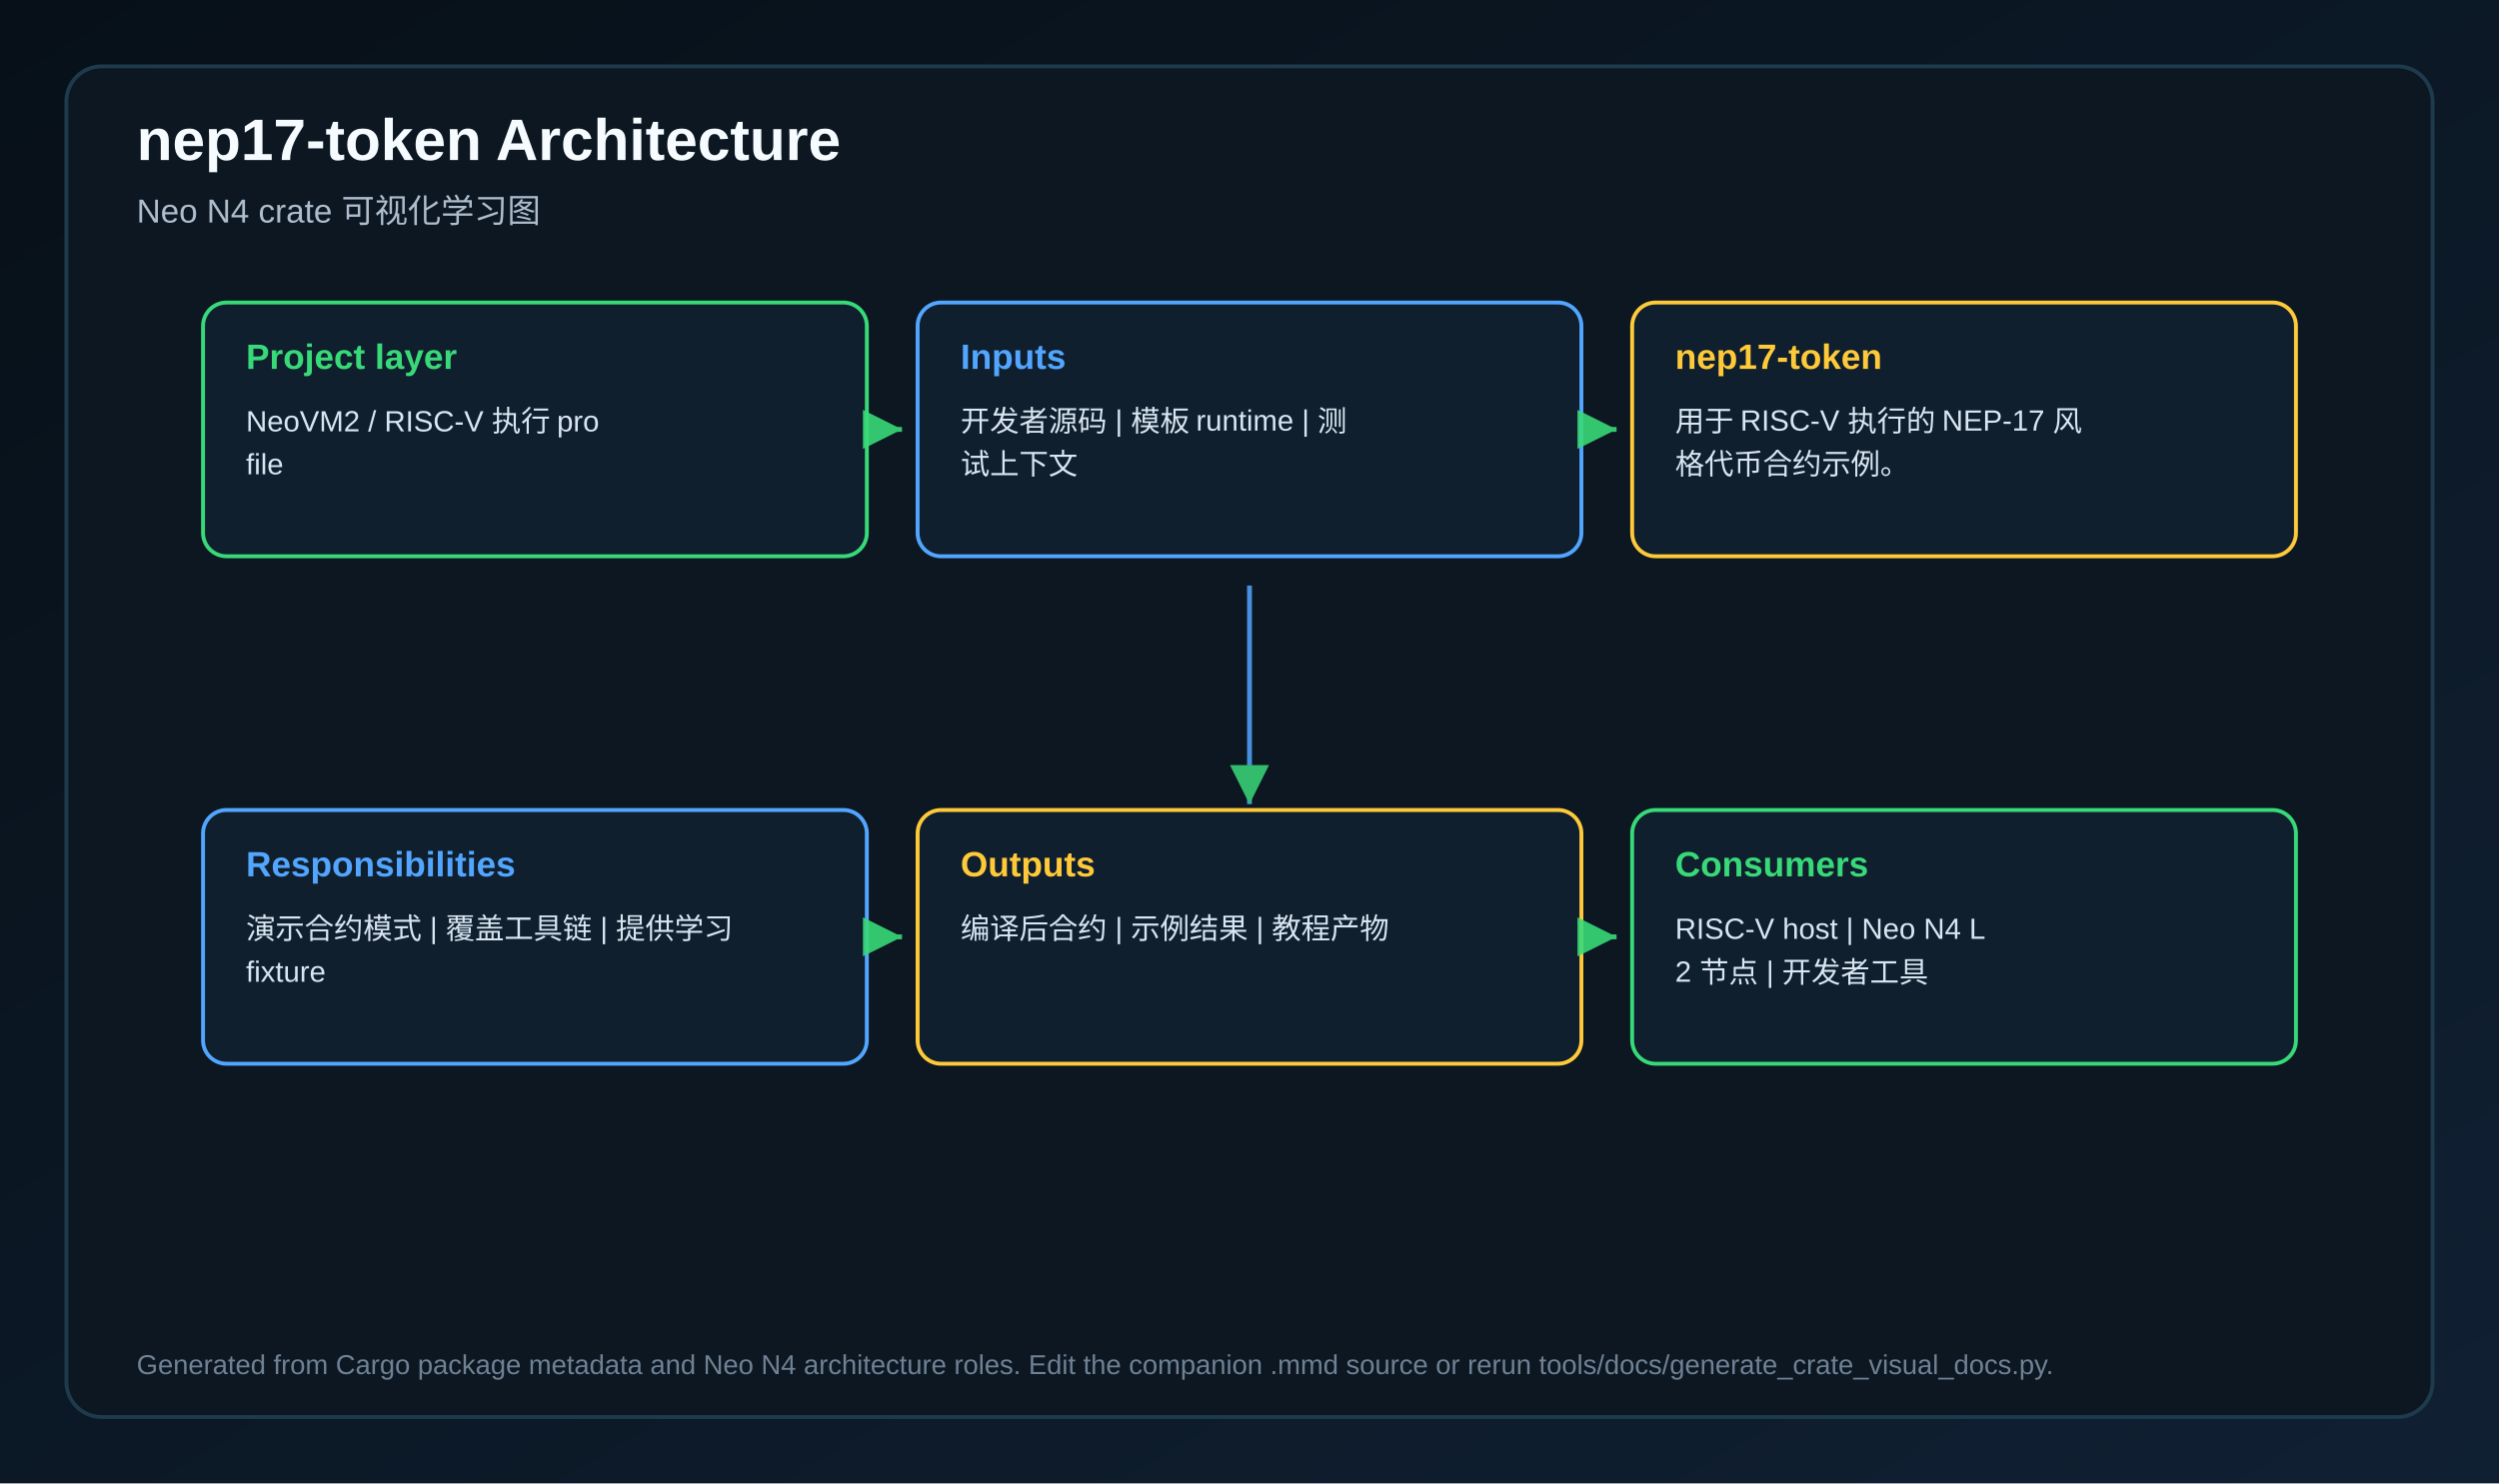
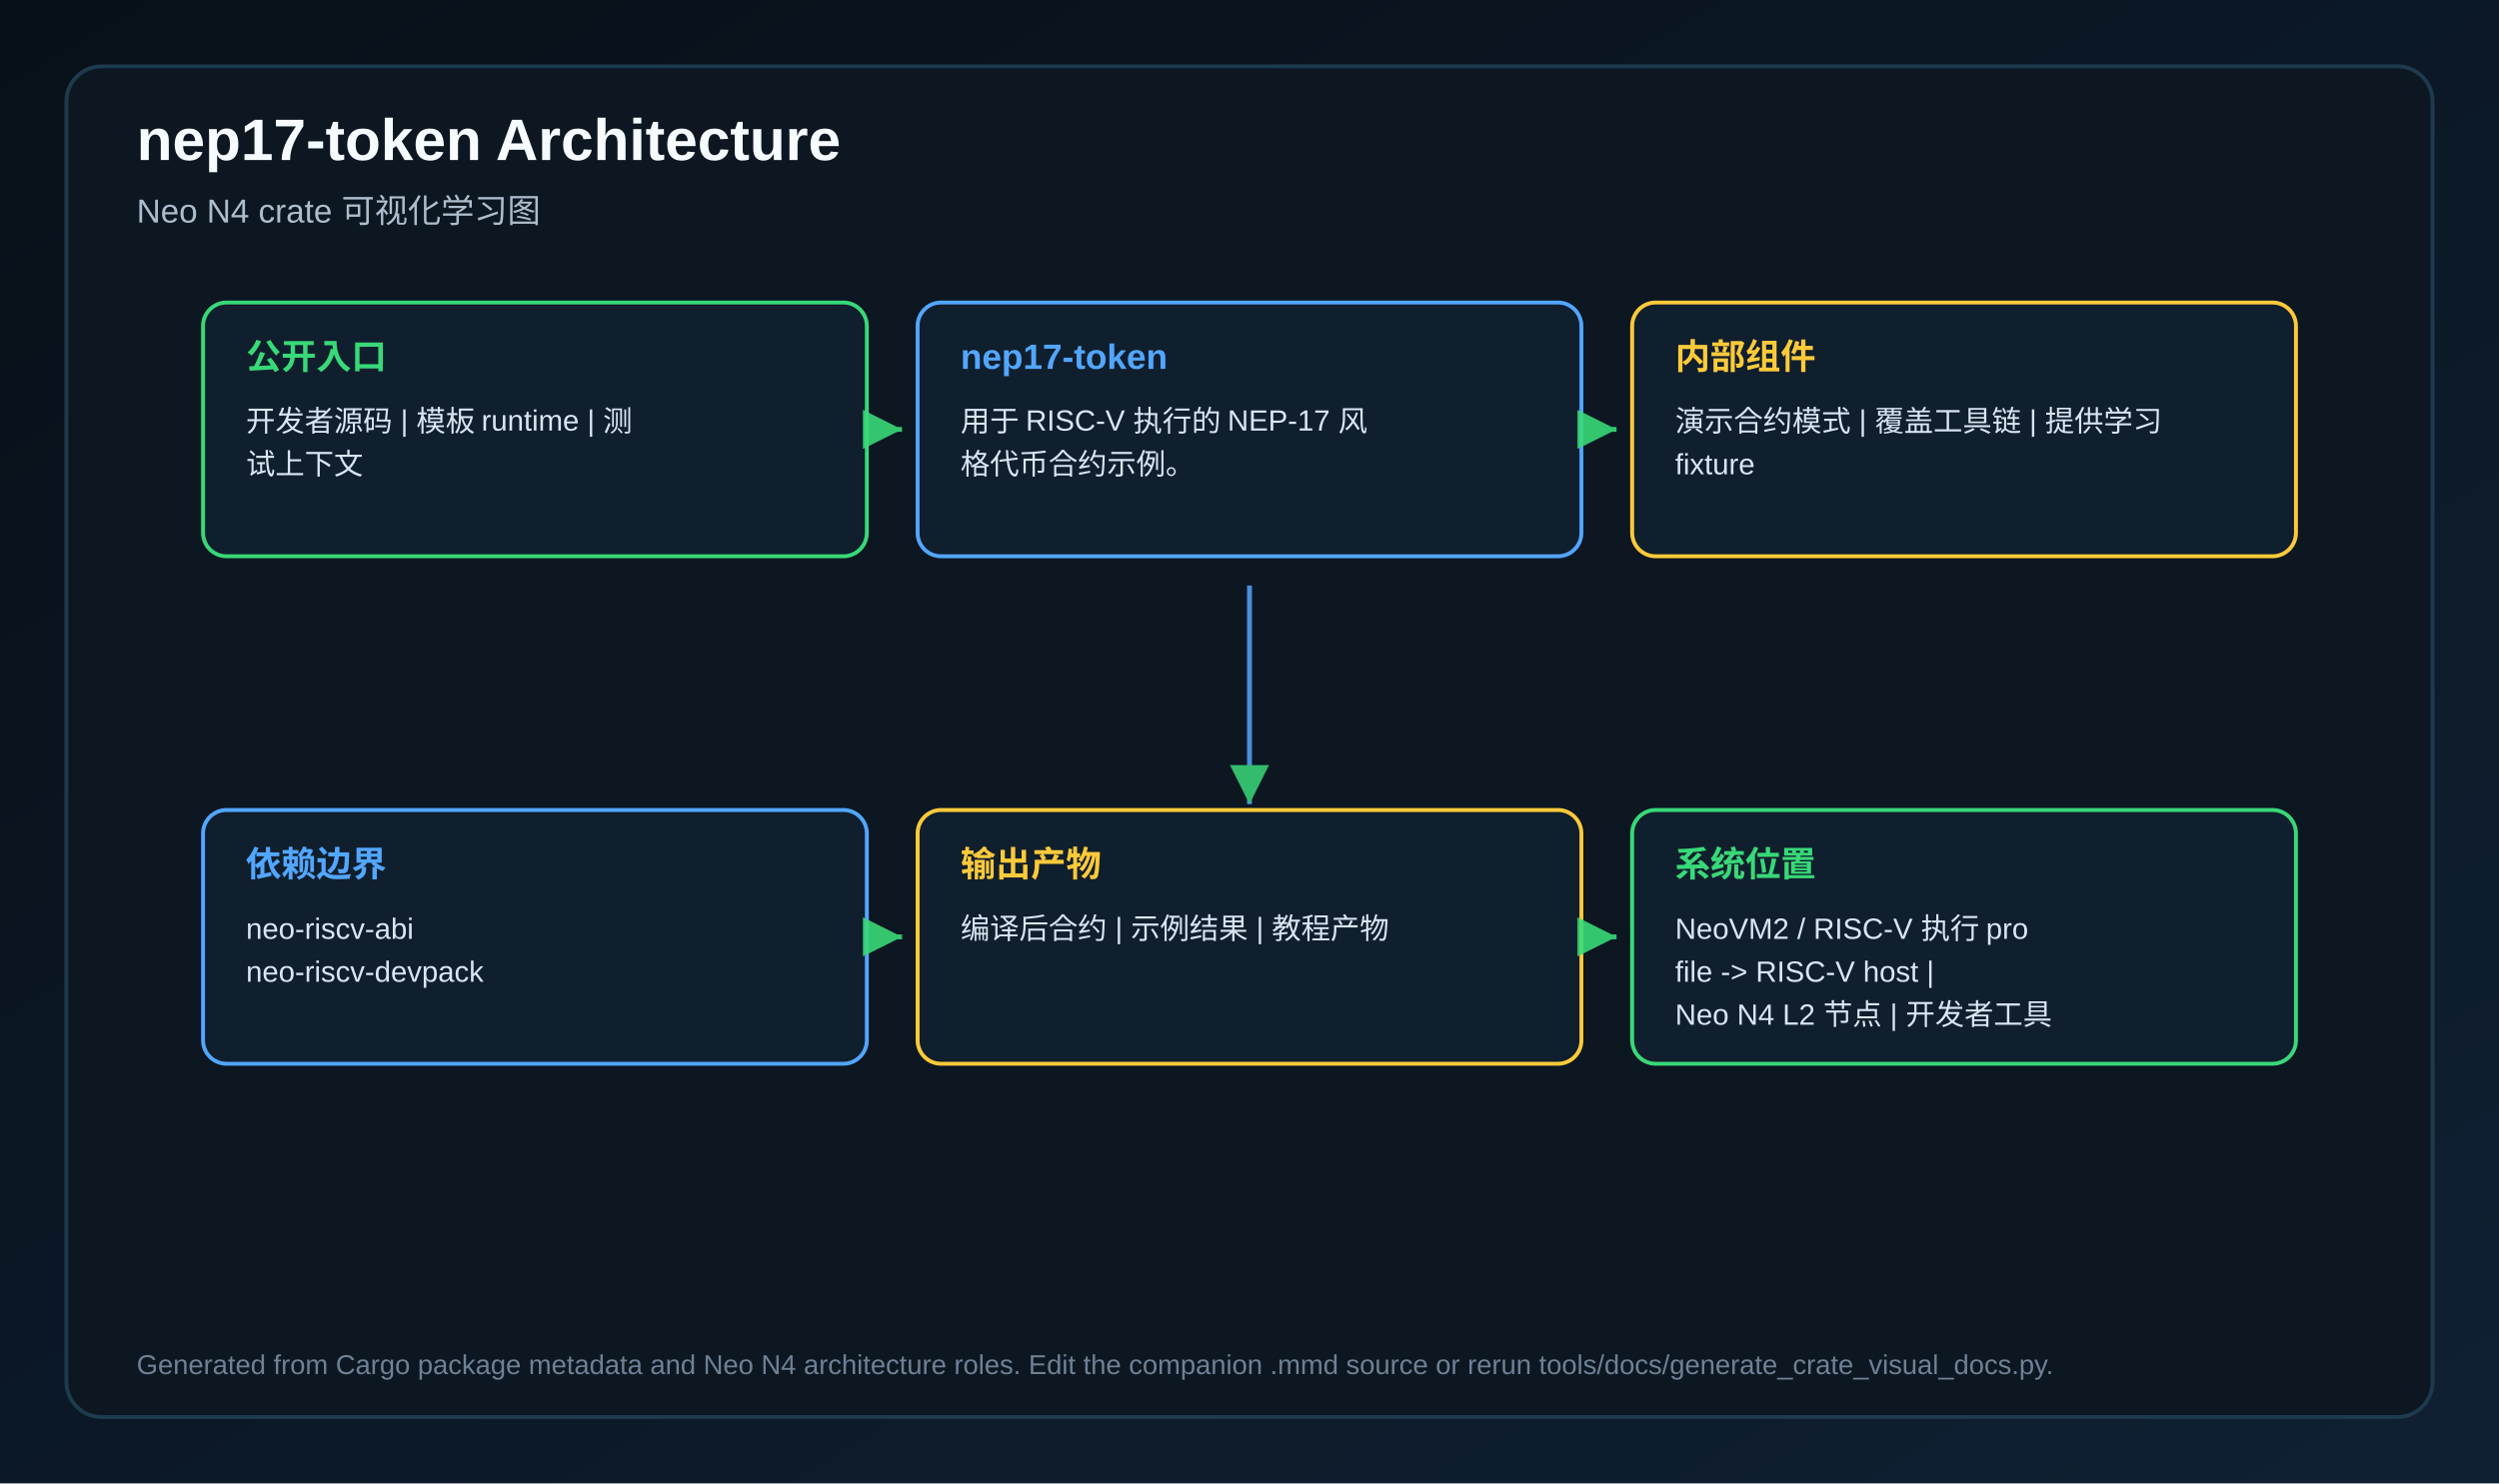
<svg xmlns="http://www.w3.org/2000/svg" width="1280" height="760" viewBox="0 0 1280 760" role="img" aria-label="nep17-token Architecture">
  <defs>
    <linearGradient id="bg" x1="0" x2="1" y1="0" y2="1">
      <stop offset="0" stop-color="#071018" />
      <stop offset="1" stop-color="#102033" />
    </linearGradient>
    <marker id="arrow" markerWidth="12" markerHeight="12" refX="10" refY="6" orient="auto">
      <path d="M2,2 L10,6 L2,10 Z" fill="#38d978" />
    </marker>
  </defs>
  <rect x="0" y="0" width="1280" height="760" fill="url(#bg)" />
  <rect x="34" y="34" width="1212" height="692" rx="18" fill="#0c1722" stroke="#1e3a4d" stroke-width="2" />
  <text x="70" y="82" fill="#f6fbff" font-size="30" font-family="Segoe UI, Arial, sans-serif" font-weight="700">nep17-token Architecture</text>
  <text x="70" y="114" fill="#aebdcc" font-size="17" font-family="Segoe UI, Arial, sans-serif">Neo N4 crate 可视化学习图</text>
  <rect x="104" y="155" width="340" height="130" rx="12" fill="#101f2d" stroke="#38d978" stroke-width="2" />
-   <text x="126" y="189" fill="#38d978" font-size="18" font-family="Segoe UI, Arial, sans-serif" font-weight="700">Project layer</text>
-   <text x="126" y="221" fill="#d9e6f2" font-size="15" font-family="Segoe UI, Arial, sans-serif">NeoVM2 / RISC-V 执行 pro</text>
-   <text x="126" y="243" fill="#d9e6f2" font-size="15" font-family="Segoe UI, Arial, sans-serif">file</text>
+   <text x="126" y="189" fill="#38d978" font-size="18" font-family="Segoe UI, Arial, sans-serif" font-weight="700">公开入口</text>
+   <text x="126" y="221" fill="#d9e6f2" font-size="15" font-family="Segoe UI, Arial, sans-serif">开发者源码 | 模板 runtime | 测</text>
+   <text x="126" y="243" fill="#d9e6f2" font-size="15" font-family="Segoe UI, Arial, sans-serif">试上下文</text>
  <rect x="470" y="155" width="340" height="130" rx="12" fill="#101f2d" stroke="#52a6ff" stroke-width="2" />
-   <text x="492" y="189" fill="#52a6ff" font-size="18" font-family="Segoe UI, Arial, sans-serif" font-weight="700">Inputs</text>
-   <text x="492" y="221" fill="#d9e6f2" font-size="15" font-family="Segoe UI, Arial, sans-serif">开发者源码 | 模板 runtime | 测</text>
-   <text x="492" y="243" fill="#d9e6f2" font-size="15" font-family="Segoe UI, Arial, sans-serif">试上下文</text>
+   <text x="492" y="189" fill="#52a6ff" font-size="18" font-family="Segoe UI, Arial, sans-serif" font-weight="700">nep17-token</text>
+   <text x="492" y="221" fill="#d9e6f2" font-size="15" font-family="Segoe UI, Arial, sans-serif">用于 RISC-V 执行的 NEP-17 风</text>
+   <text x="492" y="243" fill="#d9e6f2" font-size="15" font-family="Segoe UI, Arial, sans-serif">格代币合约示例。</text>
  <line x1="452" y1="220" x2="462" y2="220" stroke="#38d978" stroke-width="2.5" marker-end="url(#arrow)" opacity="0.9" />
  <rect x="836" y="155" width="340" height="130" rx="12" fill="#101f2d" stroke="#ffca3a" stroke-width="2" />
-   <text x="858" y="189" fill="#ffca3a" font-size="18" font-family="Segoe UI, Arial, sans-serif" font-weight="700">nep17-token</text>
-   <text x="858" y="221" fill="#d9e6f2" font-size="15" font-family="Segoe UI, Arial, sans-serif">用于 RISC-V 执行的 NEP-17 风</text>
-   <text x="858" y="243" fill="#d9e6f2" font-size="15" font-family="Segoe UI, Arial, sans-serif">格代币合约示例。</text>
+   <text x="858" y="189" fill="#ffca3a" font-size="18" font-family="Segoe UI, Arial, sans-serif" font-weight="700">内部组件</text>
+   <text x="858" y="221" fill="#d9e6f2" font-size="15" font-family="Segoe UI, Arial, sans-serif">演示合约模式 | 覆盖工具链 | 提供学习 </text>
+   <text x="858" y="243" fill="#d9e6f2" font-size="15" font-family="Segoe UI, Arial, sans-serif">fixture</text>
  <line x1="818" y1="220" x2="828" y2="220" stroke="#38d978" stroke-width="2.5" marker-end="url(#arrow)" opacity="0.9" />
  <rect x="104" y="415" width="340" height="130" rx="12" fill="#101f2d" stroke="#52a6ff" stroke-width="2" />
-   <text x="126" y="449" fill="#52a6ff" font-size="18" font-family="Segoe UI, Arial, sans-serif" font-weight="700">Responsibilities</text>
-   <text x="126" y="481" fill="#d9e6f2" font-size="15" font-family="Segoe UI, Arial, sans-serif">演示合约模式 | 覆盖工具链 | 提供学习 </text>
-   <text x="126" y="503" fill="#d9e6f2" font-size="15" font-family="Segoe UI, Arial, sans-serif">fixture</text>
+   <text x="126" y="449" fill="#52a6ff" font-size="18" font-family="Segoe UI, Arial, sans-serif" font-weight="700">依赖边界</text>
+   <text x="126" y="481" fill="#d9e6f2" font-size="15" font-family="Segoe UI, Arial, sans-serif">neo-riscv-abi</text>
+   <text x="126" y="503" fill="#d9e6f2" font-size="15" font-family="Segoe UI, Arial, sans-serif">neo-riscv-devpack</text>
  <rect x="470" y="415" width="340" height="130" rx="12" fill="#101f2d" stroke="#ffca3a" stroke-width="2" />
-   <text x="492" y="449" fill="#ffca3a" font-size="18" font-family="Segoe UI, Arial, sans-serif" font-weight="700">Outputs</text>
+   <text x="492" y="449" fill="#ffca3a" font-size="18" font-family="Segoe UI, Arial, sans-serif" font-weight="700">输出产物</text>
  <text x="492" y="481" fill="#d9e6f2" font-size="15" font-family="Segoe UI, Arial, sans-serif">编译后合约 | 示例结果 | 教程产物</text>
  <line x1="452" y1="480" x2="462" y2="480" stroke="#38d978" stroke-width="2.5" marker-end="url(#arrow)" opacity="0.9" />
  <rect x="836" y="415" width="340" height="130" rx="12" fill="#101f2d" stroke="#38d978" stroke-width="2" />
-   <text x="858" y="449" fill="#38d978" font-size="18" font-family="Segoe UI, Arial, sans-serif" font-weight="700">Consumers</text>
-   <text x="858" y="481" fill="#d9e6f2" font-size="15" font-family="Segoe UI, Arial, sans-serif">RISC-V host | Neo N4 L</text>
-   <text x="858" y="503" fill="#d9e6f2" font-size="15" font-family="Segoe UI, Arial, sans-serif">2 节点 | 开发者工具</text>
+   <text x="858" y="449" fill="#38d978" font-size="18" font-family="Segoe UI, Arial, sans-serif" font-weight="700">系统位置</text>
+   <text x="858" y="481" fill="#d9e6f2" font-size="15" font-family="Segoe UI, Arial, sans-serif">NeoVM2 / RISC-V 执行 pro</text>
+   <text x="858" y="503" fill="#d9e6f2" font-size="15" font-family="Segoe UI, Arial, sans-serif">file -&gt; RISC-V host | </text>
+   <text x="858" y="525" fill="#d9e6f2" font-size="15" font-family="Segoe UI, Arial, sans-serif">Neo N4 L2 节点 | 开发者工具</text>
  <line x1="818" y1="480" x2="828" y2="480" stroke="#38d978" stroke-width="2.5" marker-end="url(#arrow)" opacity="0.9" />
  <path d="M640 300 C640 350 640 370 640 412" stroke="#52a6ff" stroke-width="2.5" fill="none" marker-end="url(#arrow)" opacity="0.85" />
  <text x="70" y="704" fill="#6f8194" font-size="14" font-family="Segoe UI, Arial, sans-serif">Generated from Cargo package metadata and Neo N4 architecture roles. Edit the companion .mmd source or rerun tools/docs/generate_crate_visual_docs.py.</text>
</svg>
